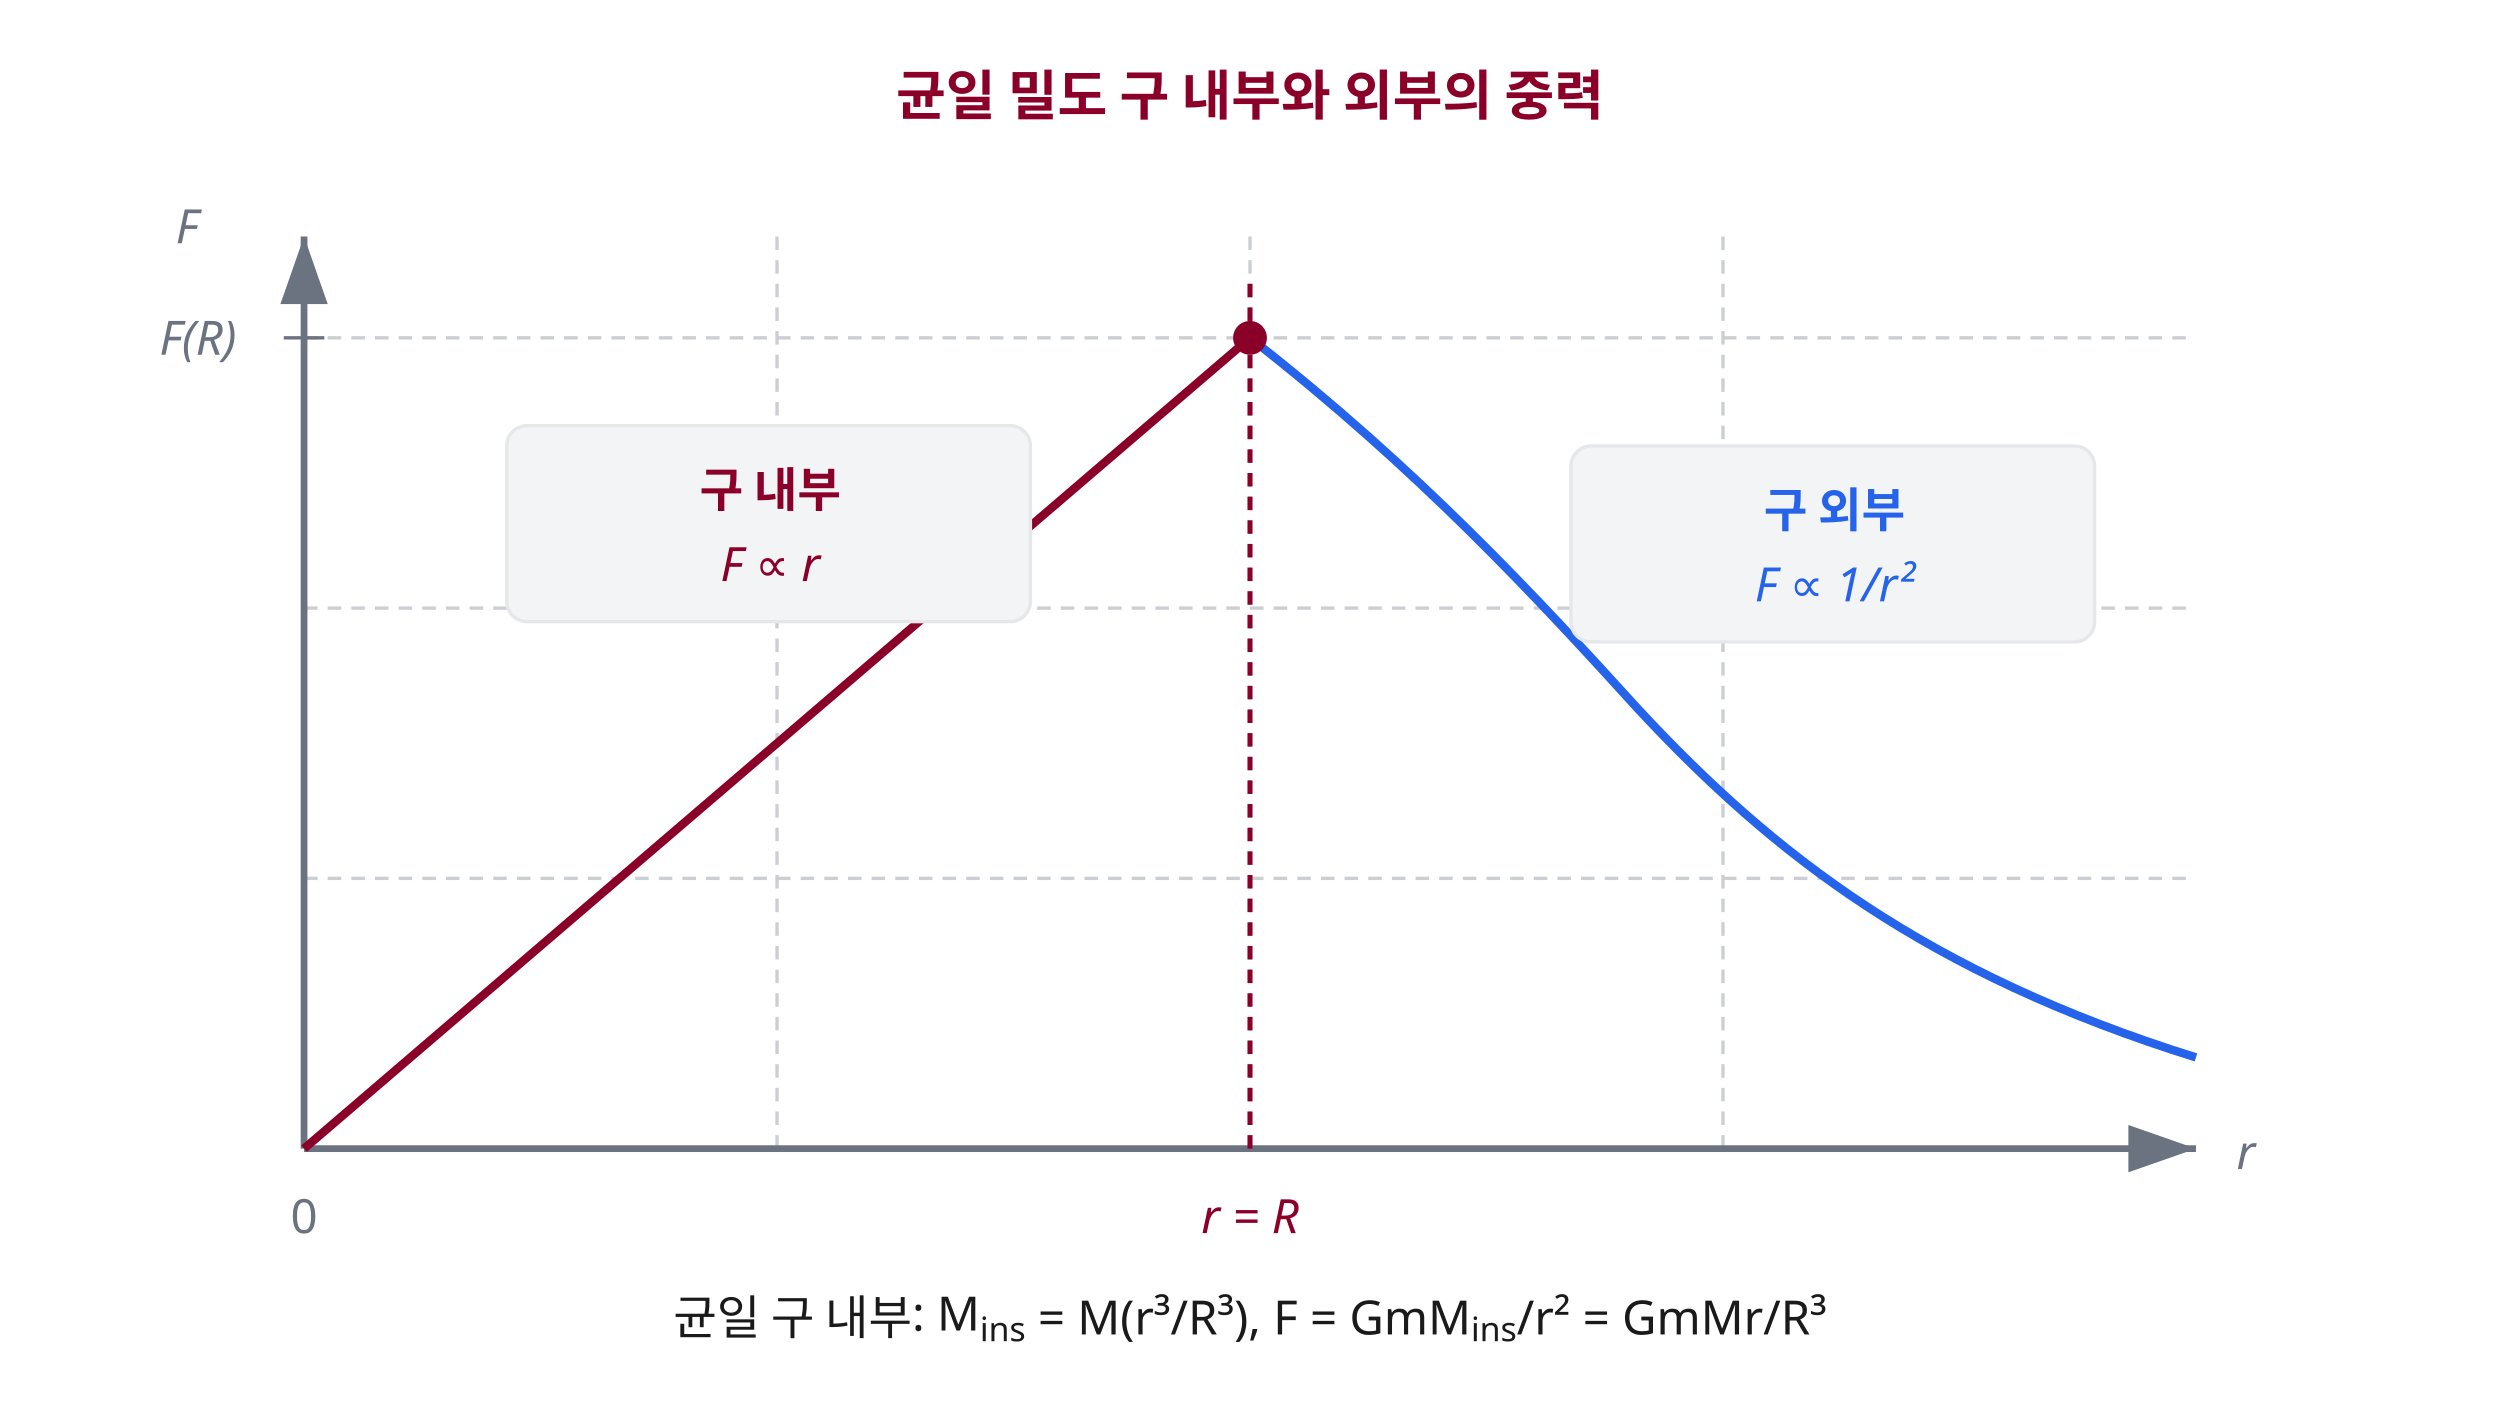
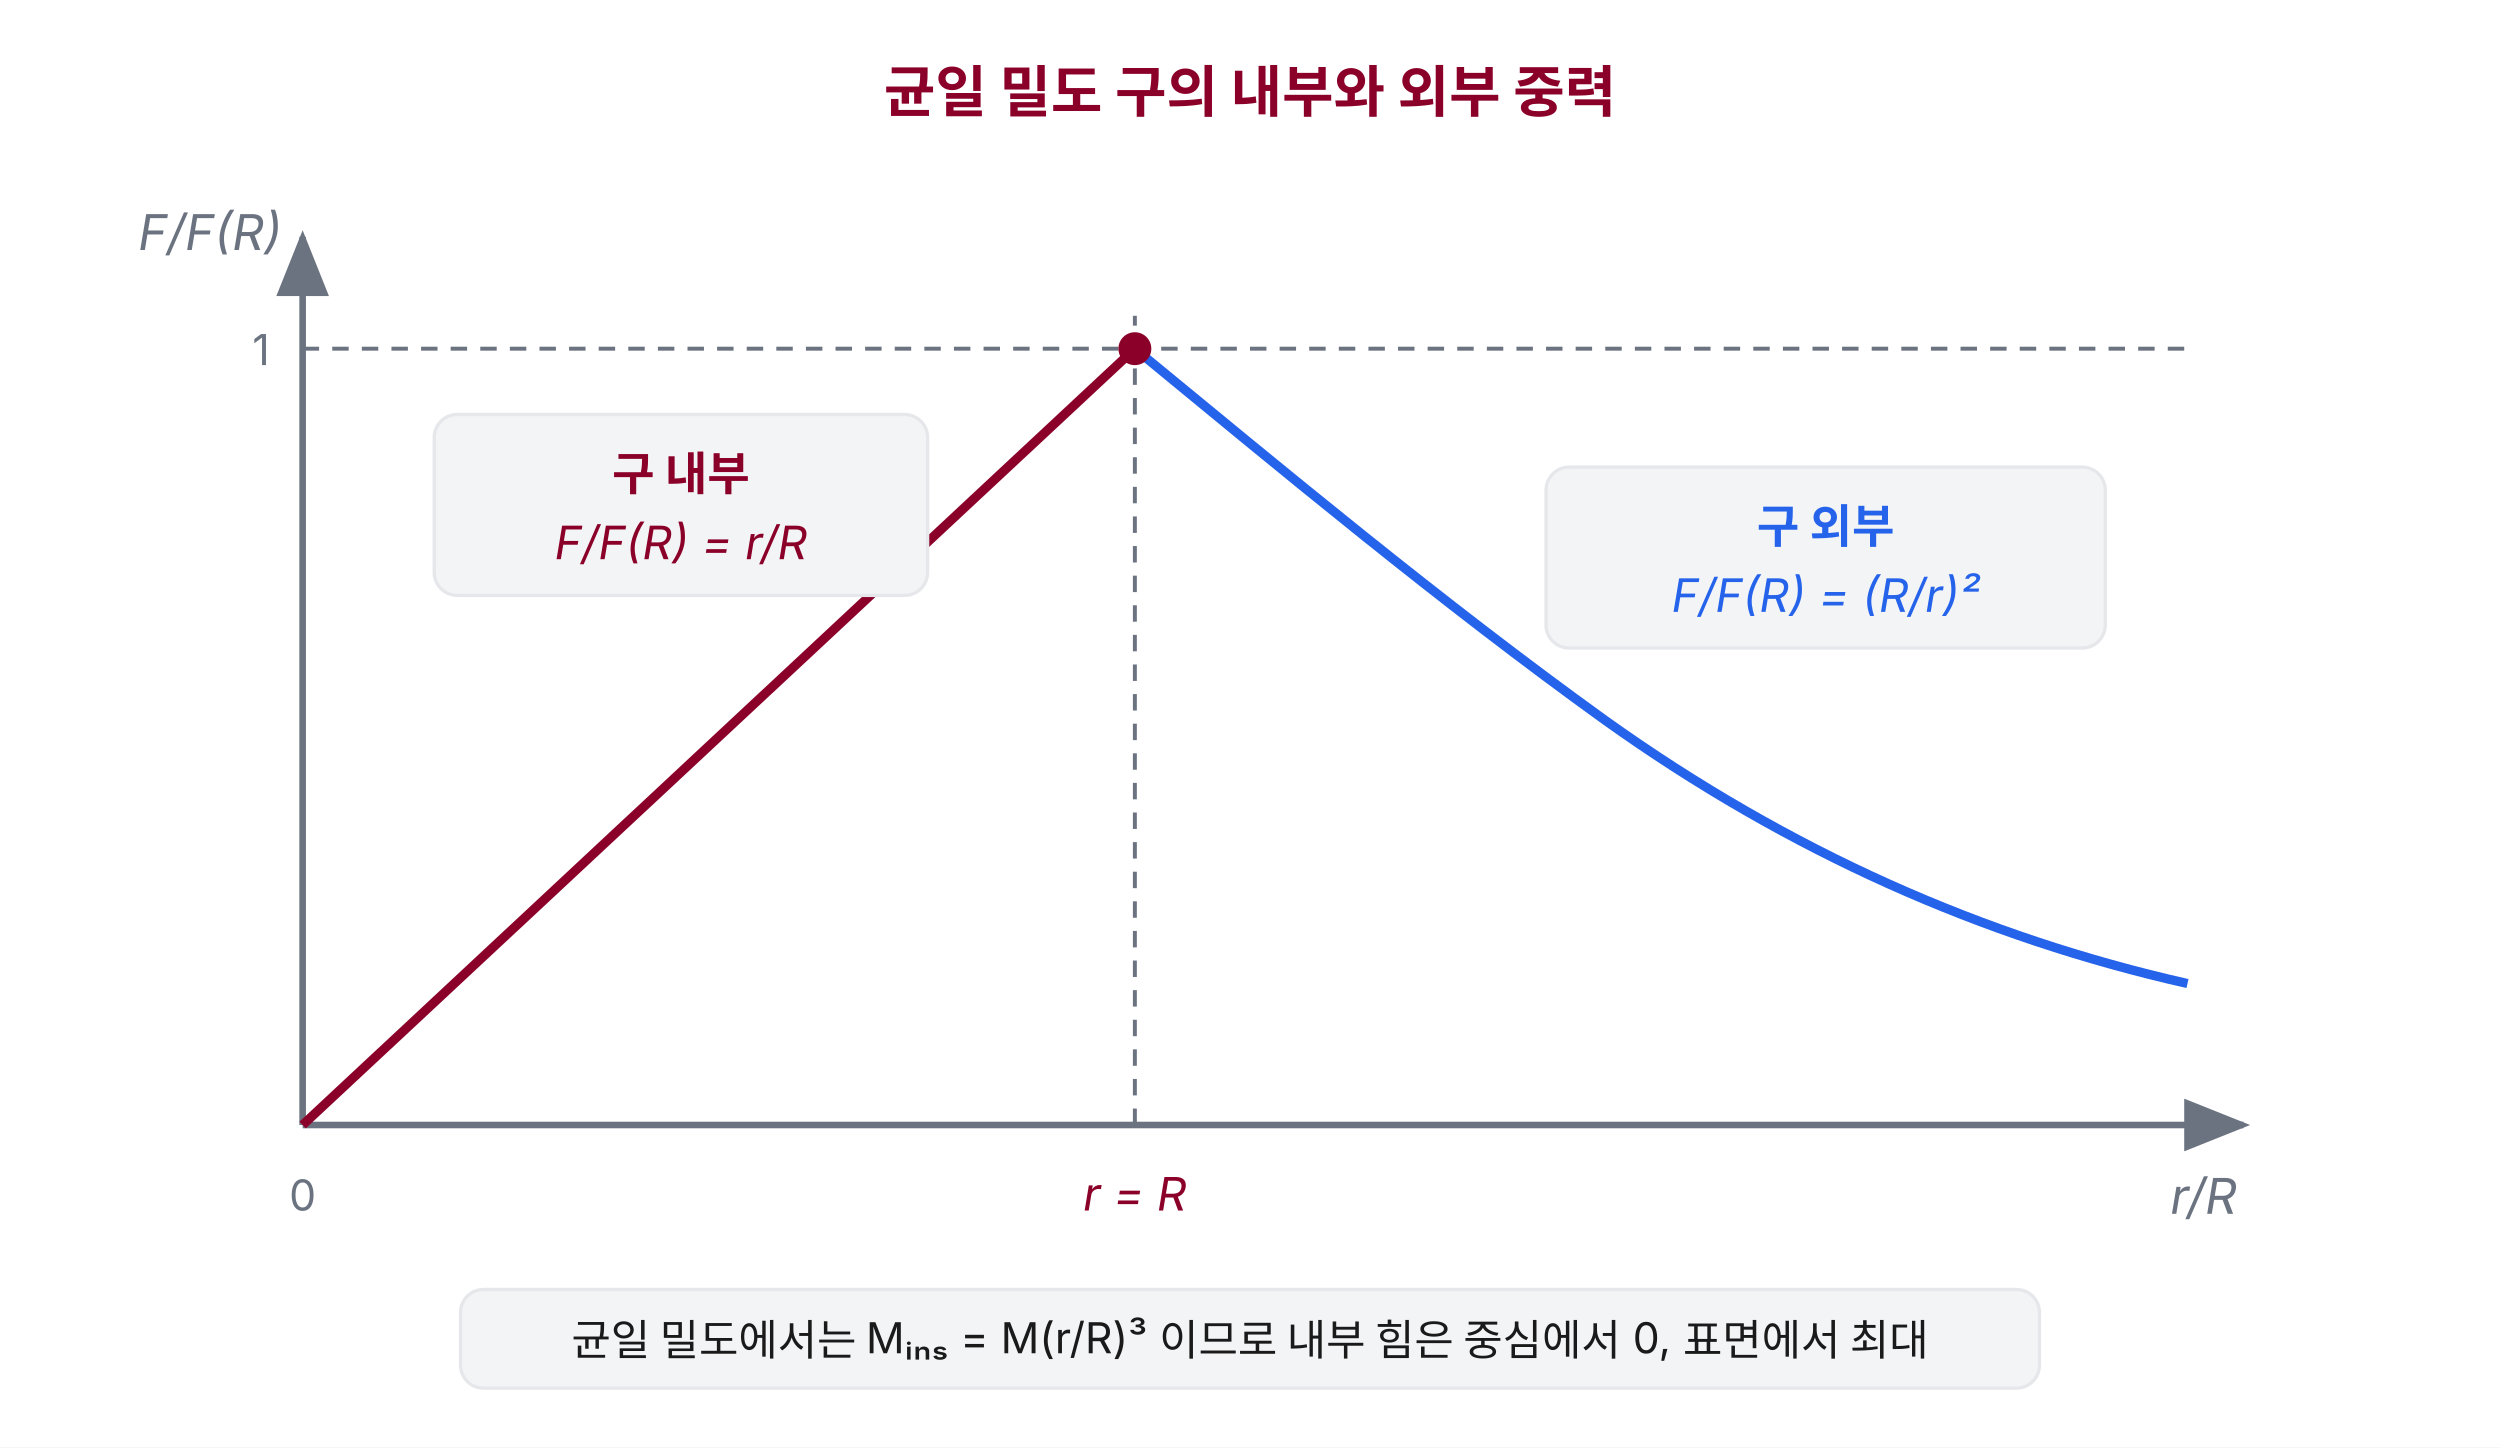
- <svg xmlns="http://www.w3.org/2000/svg" viewBox="0 0 740 420" font-family="sans-serif">
+ <svg xmlns="http://www.w3.org/2000/svg" width="760" height="440" viewBox="0 0 760 440" font-family="-apple-system, BlinkMacSystemFont, 'Segoe UI', sans-serif">
  <defs>
-     <marker id="axisArrow" markerWidth="10" markerHeight="7" refX="10" refY="3.5" orient="auto">
-       <polygon points="0 0, 10 3.5, 0 7" fill="#6B7280" />
+     <marker id="axisArrow" markerWidth="10" markerHeight="8" refX="9" refY="4" orient="auto">
+       <path d="M0,0 L10,4 L0,8 Z" fill="#6B7280" />
    </marker>
  </defs>
-   <rect x="0" y="0" width="740" height="420" fill="white" />
-   <text x="370" y="34" text-anchor="middle" font-size="16" font-weight="bold" fill="#8B0029">
-     균일 밀도 구 내부와 외부의 중력
+   <rect width="760" height="440" fill="#ffffff" />
+   <text x="380" y="34" text-anchor="middle" font-size="17" font-weight="700" fill="#8B0029">
+     균일 밀도 구의 내부와 외부 중력
  </text>
-   <line x1="90" y1="340" x2="650" y2="340" stroke="#6B7280" stroke-width="2" marker-end="url(#axisArrow)" />
-   <line x1="90" y1="340" x2="90" y2="70" stroke="#6B7280" stroke-width="2" marker-end="url(#axisArrow)" />
-   <g stroke="#6B7280" stroke-width="1" stroke-dasharray="4 3" opacity="0.35">
-     <line x1="90" y1="260" x2="650" y2="260" />
-     <line x1="90" y1="180" x2="650" y2="180" />
-     <line x1="90" y1="100" x2="650" y2="100" />
-     <line x1="230" y1="340" x2="230" y2="70" />
-     <line x1="370" y1="340" x2="370" y2="70" />
-     <line x1="510" y1="340" x2="510" y2="70" />
-   </g>
-   <line x1="370" y1="340" x2="370" y2="82" stroke="#8B0029" stroke-width="1.5" stroke-dasharray="4 3" />
-   <text x="370" y="365" text-anchor="middle" font-size="14" fill="#8B0029" font-style="italic">r = R</text>
-   <text x="70" y="105" text-anchor="end" font-size="14" fill="#6B7280" font-style="italic">F(R)</text>
-   <line x1="84" y1="100" x2="96" y2="100" stroke="#6B7280" stroke-width="1" />
-   <path d="M 90 340 L 370 100" fill="none" stroke="#8B0029" stroke-width="2.5" />
-   <path d="M 370 100            C 420 139, 455 177, 485 210            C 525 253, 570 288, 650 313" fill="none" stroke="#2563EB" stroke-width="2.5" />
-   <circle cx="370" cy="100" r="5" fill="#8B0029" />
-   <rect x="150" y="126" width="155" height="58" rx="6" fill="#F3F4F6" stroke="#e5e7eb" />
-   <text x="228" y="150" text-anchor="middle" font-size="14" fill="#8B0029" font-weight="bold">구 내부</text>
-   <text x="228" y="172" text-anchor="middle" font-size="14" fill="#8B0029" font-style="italic">F ∝ r</text>
-   <rect x="465" y="132" width="155" height="58" rx="6" fill="#F3F4F6" stroke="#e5e7eb" />
-   <text x="543" y="156" text-anchor="middle" font-size="14" fill="#2563EB" font-weight="bold">구 외부</text>
-   <text x="543" y="178" text-anchor="middle" font-size="14" fill="#2563EB" font-style="italic">F ∝ 1/r²</text>
-   <text x="370" y="395" text-anchor="middle" font-size="14" fill="#1a1a1a">
-     균일 구 내부: M<tspan baseline-shift="sub" font-size="10">ins</tspan> = M(r³/R³),
-     F = GmM<tspan baseline-shift="sub" font-size="10">ins</tspan>/r² = GmMr/R³
+   <line x1="92" y1="342" x2="682" y2="342" stroke="#6B7280" stroke-width="2" marker-end="url(#axisArrow)" />
+   <line x1="92" y1="342" x2="92" y2="72" stroke="#6B7280" stroke-width="2" marker-end="url(#axisArrow)" />
+   <text x="680" y="369" text-anchor="end" font-size="15" fill="#6B7280" font-style="italic">r/R</text>
+   <text x="42" y="76" font-size="15" fill="#6B7280" font-style="italic">F/F(R)</text>
+   <line x1="345" y1="342" x2="345" y2="96" stroke="#6B7280" stroke-width="1.2" stroke-dasharray="5 4" />
+   <line x1="92" y1="106" x2="665" y2="106" stroke="#6B7280" stroke-width="1.2" stroke-dasharray="5 4" />
+   <text x="345" y="368" text-anchor="middle" font-size="14" fill="#8B0029" font-style="italic">r = R</text>
+   <text x="82" y="111" text-anchor="end" font-size="13" fill="#6B7280">1</text>
+   <text x="92" y="368" text-anchor="middle" font-size="13" fill="#6B7280">0</text>
+   <path d="M92,342 L345,106" fill="none" stroke="#8B0029" stroke-width="2.8" />
+   <path d="M345,106 C390,143 438,183 488,219 C544,259 603,285 665,299" fill="none" stroke="#2563EB" stroke-width="2.8" />
+   <circle cx="345" cy="106" r="5" fill="#8B0029" />
+   <rect x="132" y="126" width="150" height="55" rx="7" fill="#F3F4F6" stroke="#e5e7eb" />
+   <text x="207" y="149" text-anchor="middle" font-size="14" fill="#8B0029" font-weight="700">구 내부</text>
+   <text x="207" y="170" text-anchor="middle" font-size="14" fill="#8B0029" font-style="italic">F/F(R) = r/R</text>
+   <rect x="470" y="142" width="170" height="55" rx="7" fill="#F3F4F6" stroke="#e5e7eb" />
+   <text x="555" y="165" text-anchor="middle" font-size="14" fill="#2563EB" font-weight="700">구 외부</text>
+   <text x="555" y="186" text-anchor="middle" font-size="14" fill="#2563EB" font-style="italic">F/F(R) = (R/r)²</text>
+   <rect x="140" y="392" width="480" height="30" rx="7" fill="#F3F4F6" stroke="#e5e7eb" />
+   <text x="380" y="412" text-anchor="middle" font-size="13" fill="#1a1a1a">
+     균일 밀도에서는 Mᵢₙₛ = M(r/R)³ 이므로 내부 힘은 중심에서 0, 표면에서 최대
  </text>
-   <text x="662" y="346" font-size="14" fill="#6B7280" font-style="italic">r</text>
-   <text x="52" y="72" font-size="14" fill="#6B7280" font-style="italic">F</text>
-   <text x="90" y="365" text-anchor="middle" font-size="14" fill="#6B7280">0</text>
</svg>
